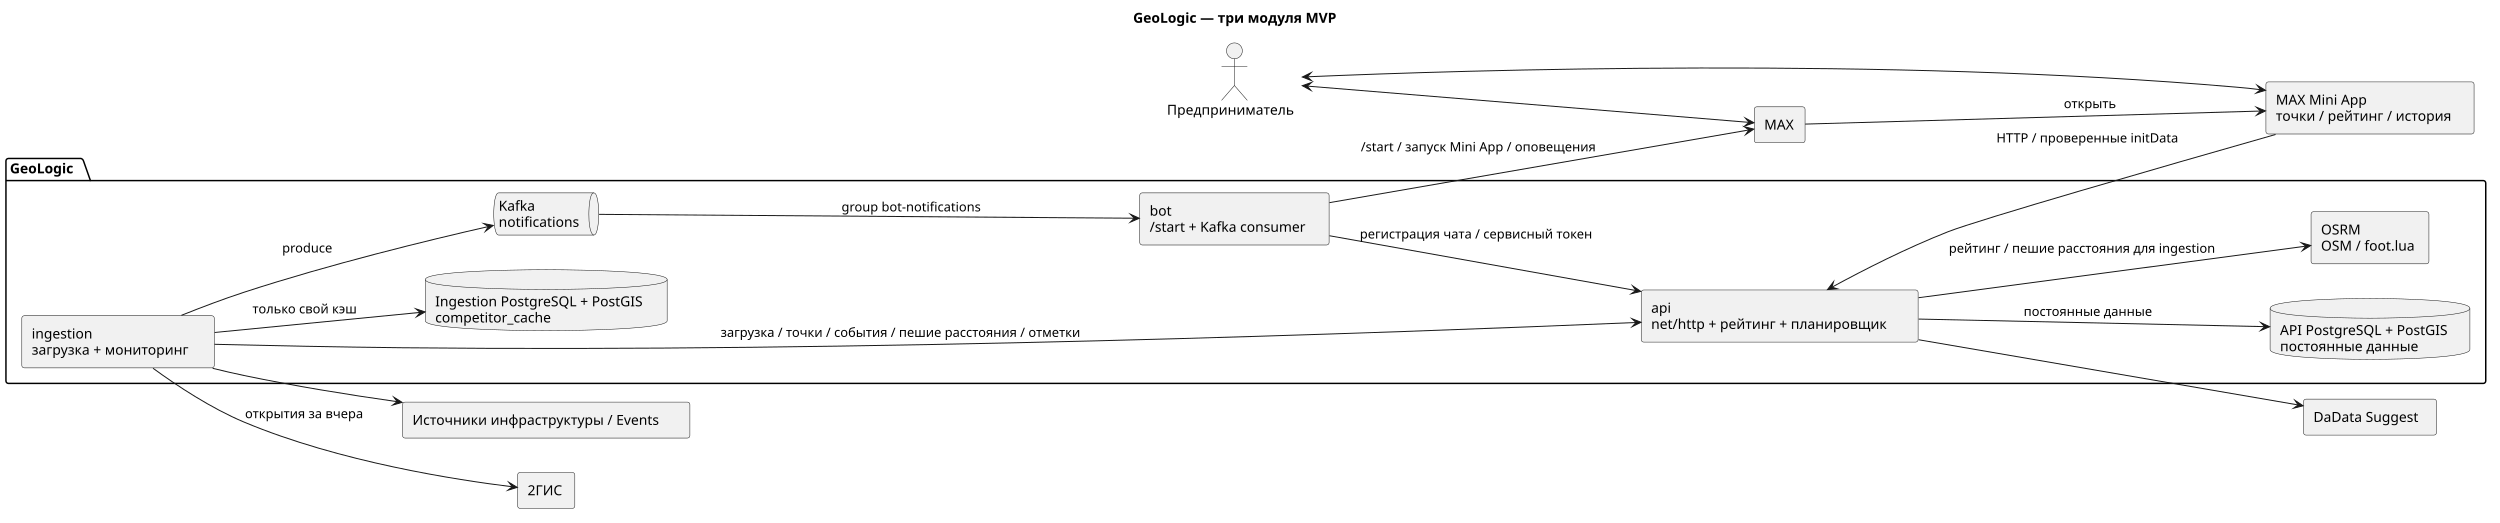
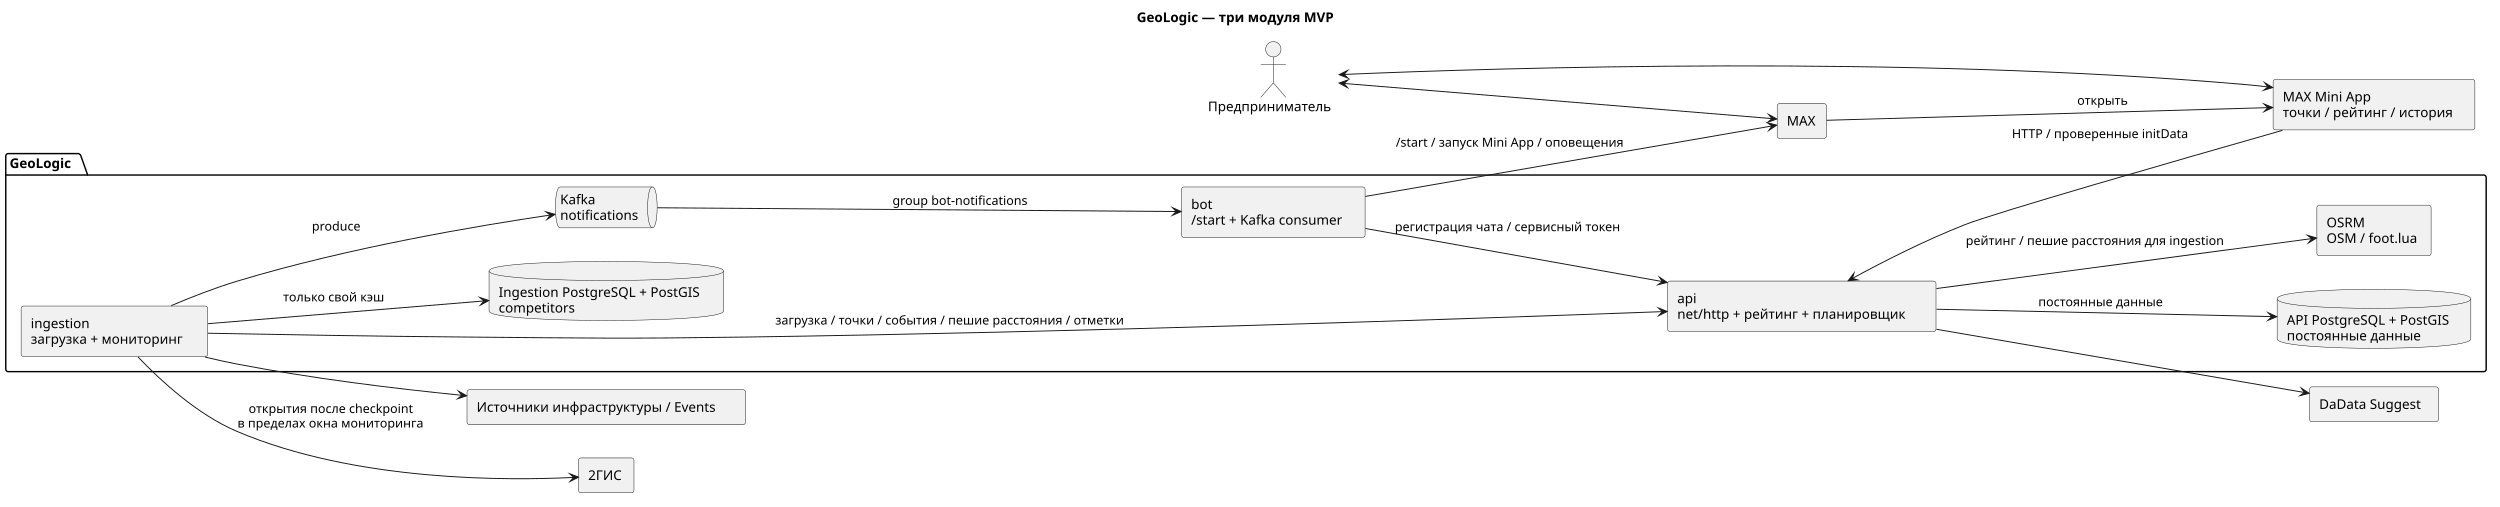
- <svg xmlns="http://www.w3.org/2000/svg" contentStyleType="text/css" data-diagram-type="DESCRIPTION" height="527px" preserveAspectRatio="none" style="width:2523px;height:527px;background:#FFFFFF;" version="1.1" viewBox="0 0 2523 527" width="2523px" zoomAndPan="magnify">
+ <svg xmlns="http://www.w3.org/2000/svg" contentStyleType="text/css" data-diagram-type="DESCRIPTION" height="527px" preserveAspectRatio="none" style="width:2603px;height:527px;background:#FFFFFF;" version="1.1" viewBox="0 0 2603 527" width="2603px" zoomAndPan="magnify">
  <defs />
  <g>
    <g class="title" data-source-line="1">
-       <text fill="#000000" font-family="sans-serif" font-size="14" font-weight="700" lengthAdjust="spacing" textLength="229.469" x="1143.571" y="22.995">GeoLogic — три модуля MVP</text>
+       <text fill="#000000" font-family="sans-serif" font-size="14" font-weight="700" lengthAdjust="spacing" textLength="229.469" x="1183.571" y="22.995">GeoLogic — три модуля MVP</text>
    </g>
    <g class="cluster" data-qualified-name="GeoLogic" data-source-line="8" id="ent0004">
-       <path d="M8.5,159.947 L81.763,159.947 A3.75,3.75 0 0 1 84.263,162.447 L91.263,182.244 L2506.11,182.244 A2.5,2.5 0 0 1 2508.61,184.744 L2508.61,384.447 A2.5,2.5 0 0 1 2506.11,386.947 L8.5,386.947 A2.5,2.5 0 0 1 6,384.447 L6,162.447 A2.5,2.5 0 0 1 8.5,159.947" fill="none" style="stroke:#000000;stroke-width:1.5;" />
+       <path d="M8.5,159.947 L81.763,159.947 A3.75,3.75 0 0 1 84.263,162.447 L91.263,182.244 L2586.11,182.244 A2.5,2.5 0 0 1 2588.61,184.744 L2588.61,384.447 A2.5,2.5 0 0 1 2586.11,386.947 L8.5,386.947 A2.5,2.5 0 0 1 6,384.447 L6,162.447 A2.5,2.5 0 0 1 8.5,159.947" fill="none" style="stroke:#000000;stroke-width:1.5;" />
      <line style="stroke:#000000;stroke-width:1.5;" x1="6" x2="91.263" y1="182.244" y2="182.244" />
      <text fill="#000000" font-family="sans-serif" font-size="14" font-weight="700" lengthAdjust="spacing" textLength="72.263" x="10" y="174.942">GeoLogic</text>
    </g>
    <g class="entity" data-qualified-name="GeoLogic.bot" data-source-line="9" id="ent0005">
-       <rect fill="#F1F1F1" height="52.594" rx="2.5" ry="2.5" style="stroke:#181818;stroke-width:0.5;" width="191.09" x="1150.24" y="194.647" />
-       <text fill="#000000" font-family="sans-serif" font-size="14" lengthAdjust="spacing" textLength="22.941" x="1160.24" y="217.642">bot</text>
-       <text fill="#000000" font-family="sans-serif" font-size="14" lengthAdjust="spacing" textLength="171.09" x="1160.24" y="233.939">/start + Kafka consumer</text>
+       <rect fill="#F1F1F1" height="52.594" rx="2.5" ry="2.5" style="stroke:#181818;stroke-width:0.5;" width="191.09" x="1230.24" y="194.647" />
+       <text fill="#000000" font-family="sans-serif" font-size="14" lengthAdjust="spacing" textLength="22.941" x="1240.24" y="217.642">bot</text>
+       <text fill="#000000" font-family="sans-serif" font-size="14" lengthAdjust="spacing" textLength="171.09" x="1240.24" y="233.939">/start + Kafka consumer</text>
    </g>
    <g class="entity" data-qualified-name="GeoLogic.api" data-source-line="10" id="ent0006">
-       <rect fill="#F1F1F1" height="52.594" rx="2.5" ry="2.5" style="stroke:#181818;stroke-width:0.5;" width="279.431" x="1656.33" y="292.647" />
-       <text fill="#000000" font-family="sans-serif" font-size="14" lengthAdjust="spacing" textLength="21.355" x="1666.33" y="315.642">api</text>
-       <text fill="#000000" font-family="sans-serif" font-size="14" lengthAdjust="spacing" textLength="259.431" x="1666.33" y="331.939">net/http + рейтинг + планировщик</text>
+       <rect fill="#F1F1F1" height="52.594" rx="2.5" ry="2.5" style="stroke:#181818;stroke-width:0.5;" width="279.431" x="1736.33" y="292.647" />
+       <text fill="#000000" font-family="sans-serif" font-size="14" lengthAdjust="spacing" textLength="21.355" x="1746.33" y="315.642">api</text>
+       <text fill="#000000" font-family="sans-serif" font-size="14" lengthAdjust="spacing" textLength="259.431" x="1746.33" y="331.939">net/http + рейтинг + планировщик</text>
    </g>
    <g class="entity" data-qualified-name="GeoLogic.worker" data-source-line="11" id="ent0007">
      <rect fill="#F1F1F1" height="52.594" rx="2.5" ry="2.5" style="stroke:#181818;stroke-width:0.5;" width="194.255" x="22" y="318.647" />
      <text fill="#000000" font-family="sans-serif" font-size="14" lengthAdjust="spacing" textLength="64.374" x="32" y="341.642">ingestion</text>
      <text fill="#000000" font-family="sans-serif" font-size="14" lengthAdjust="spacing" textLength="174.255" x="32" y="357.939">загрузка + мониторинг</text>
    </g>
    <g class="entity" data-qualified-name="GeoLogic.apidb" data-source-line="12" id="ent0008">
-       <path d="M2290.98,311.147 C2290.98,301.147 2391.799,301.147 2391.799,301.147 C2391.799,301.147 2492.618,301.147 2492.618,311.147 L2492.618,352.741 C2492.618,362.741 2391.799,362.741 2391.799,362.741 C2391.799,362.741 2290.98,362.741 2290.98,352.741 L2290.98,311.147" fill="#F1F1F1" style="stroke:#181818;stroke-width:0.5;" />
-       <path d="M2290.98,311.147 C2290.98,321.147 2391.799,321.147 2391.799,321.147 C2391.799,321.147 2492.618,321.147 2492.618,311.147" fill="none" style="stroke:#181818;stroke-width:0.5;" />
-       <text fill="#000000" font-family="sans-serif" font-size="14" lengthAdjust="spacing" textLength="181.638" x="2300.98" y="338.142">API PostgreSQL + PostGIS</text>
-       <text fill="#000000" font-family="sans-serif" font-size="14" lengthAdjust="spacing" textLength="149.215" x="2300.98" y="354.439">постоянные данные</text>
+       <path d="M2370.98,311.147 C2370.98,301.147 2471.799,301.147 2471.799,301.147 C2471.799,301.147 2572.618,301.147 2572.618,311.147 L2572.618,352.741 C2572.618,362.741 2471.799,362.741 2471.799,362.741 C2471.799,362.741 2370.98,362.741 2370.98,352.741 L2370.98,311.147" fill="#F1F1F1" style="stroke:#181818;stroke-width:0.5;" />
+       <path d="M2370.98,311.147 C2370.98,321.147 2471.799,321.147 2471.799,321.147 C2471.799,321.147 2572.618,321.147 2572.618,311.147" fill="none" style="stroke:#181818;stroke-width:0.5;" />
+       <text fill="#000000" font-family="sans-serif" font-size="14" lengthAdjust="spacing" textLength="181.638" x="2380.98" y="338.142">API PostgreSQL + PostGIS</text>
+       <text fill="#000000" font-family="sans-serif" font-size="14" lengthAdjust="spacing" textLength="149.215" x="2380.98" y="354.439">постоянные данные</text>
    </g>
    <g class="entity" data-qualified-name="GeoLogic.ingestiondb" data-source-line="13" id="ent0009">
-       <path d="M429.2,282.147 C429.2,272.147 551.251,272.147 551.251,272.147 C551.251,272.147 673.303,272.147 673.303,282.147 L673.303,323.741 C673.303,333.741 551.251,333.741 551.251,333.741 C551.251,333.741 429.2,333.741 429.2,323.741 L429.2,282.147" fill="#F1F1F1" style="stroke:#181818;stroke-width:0.5;" />
-       <path d="M429.2,282.147 C429.2,292.147 551.251,292.147 551.251,292.147 C551.251,292.147 673.303,292.147 673.303,282.147" fill="none" style="stroke:#181818;stroke-width:0.5;" />
-       <text fill="#000000" font-family="sans-serif" font-size="14" lengthAdjust="spacing" textLength="224.102" x="439.2" y="309.142">Ingestion PostgreSQL + PostGIS</text>
-       <text fill="#000000" font-family="sans-serif" font-size="14" lengthAdjust="spacing" textLength="125.05" x="439.2" y="325.439">competitor_cache</text>
+       <path d="M509.2,282.147 C509.2,272.147 631.251,272.147 631.251,272.147 C631.251,272.147 753.303,272.147 753.303,282.147 L753.303,323.741 C753.303,333.741 631.251,333.741 631.251,333.741 C631.251,333.741 509.2,333.741 509.2,323.741 L509.2,282.147" fill="#F1F1F1" style="stroke:#181818;stroke-width:0.5;" />
+       <path d="M509.2,282.147 C509.2,292.147 631.251,292.147 631.251,292.147 C631.251,292.147 753.303,292.147 753.303,282.147" fill="none" style="stroke:#181818;stroke-width:0.5;" />
+       <text fill="#000000" font-family="sans-serif" font-size="14" lengthAdjust="spacing" textLength="224.102" x="519.2" y="309.142">Ingestion PostgreSQL + PostGIS</text>
+       <text fill="#000000" font-family="sans-serif" font-size="14" lengthAdjust="spacing" textLength="83.884" x="519.2" y="325.439">competitors</text>
    </g>
    <g class="entity" data-qualified-name="GeoLogic.kafka" data-source-line="14" id="ent0010">
-       <path d="M503.24,194.647 L599.263,194.647 C604.263,194.647 604.263,215.944 604.263,215.944 C604.263,215.944 604.263,237.241 599.263,237.241 L503.24,237.241 C498.24,237.241 498.24,215.944 498.24,215.944 C498.24,215.944 498.24,194.647 503.24,194.647" fill="#F1F1F1" style="stroke:#181818;stroke-width:0.5;" />
-       <path d="M599.263,194.647 C594.263,194.647 594.263,215.944 594.263,215.944 C594.263,237.241 599.263,237.241 599.263,237.241" fill="none" style="stroke:#181818;stroke-width:0.5;" />
-       <text fill="#000000" font-family="sans-serif" font-size="14" lengthAdjust="spacing" textLength="39.375" x="503.24" y="212.642">Kafka</text>
-       <text fill="#000000" font-family="sans-serif" font-size="14" lengthAdjust="spacing" textLength="86.023" x="503.24" y="228.939">notifications</text>
+       <path d="M583.24,194.647 L679.263,194.647 C684.263,194.647 684.263,215.944 684.263,215.944 C684.263,215.944 684.263,237.241 679.263,237.241 L583.24,237.241 C578.24,237.241 578.24,215.944 578.24,215.944 C578.24,215.944 578.24,194.647 583.24,194.647" fill="#F1F1F1" style="stroke:#181818;stroke-width:0.5;" />
+       <path d="M679.263,194.647 C674.263,194.647 674.263,215.944 674.263,215.944 C674.263,237.241 679.263,237.241 679.263,237.241" fill="none" style="stroke:#181818;stroke-width:0.5;" />
+       <text fill="#000000" font-family="sans-serif" font-size="14" lengthAdjust="spacing" textLength="39.375" x="583.24" y="212.642">Kafka</text>
+       <text fill="#000000" font-family="sans-serif" font-size="14" lengthAdjust="spacing" textLength="86.023" x="583.24" y="228.939">notifications</text>
    </g>
    <g class="entity" data-qualified-name="GeoLogic.osrm" data-source-line="15" id="ent0011">
-       <rect fill="#F1F1F1" height="52.594" rx="2.5" ry="2.5" style="stroke:#181818;stroke-width:0.5;" width="118.943" x="2332.32" y="213.647" />
-       <text fill="#000000" font-family="sans-serif" font-size="14" lengthAdjust="spacing" textLength="41.713" x="2342.32" y="236.642">OSRM</text>
-       <text fill="#000000" font-family="sans-serif" font-size="14" lengthAdjust="spacing" textLength="98.943" x="2342.32" y="252.939">OSM / foot.lua</text>
+       <rect fill="#F1F1F1" height="52.594" rx="2.5" ry="2.5" style="stroke:#181818;stroke-width:0.5;" width="118.943" x="2412.32" y="213.647" />
+       <text fill="#000000" font-family="sans-serif" font-size="14" lengthAdjust="spacing" textLength="41.713" x="2422.32" y="236.642">OSRM</text>
+       <text fill="#000000" font-family="sans-serif" font-size="14" lengthAdjust="spacing" textLength="98.943" x="2422.32" y="252.939">OSM / foot.lua</text>
    </g>
    <g class="entity" data-qualified-name="user" data-source-line="5" id="ent0001">
-       <ellipse cx="1245.783" cy="51.297" fill="#F1F1F1" rx="8" ry="8" style="stroke:#181818;stroke-width:0.5;" />
-       <path d="M1245.783,59.297 L1245.783,86.297 M1232.783,67.297 L1258.783,67.297 M1245.783,86.297 L1232.783,101.297 M1245.783,86.297 L1258.783,101.297" fill="none" style="stroke:#181818;stroke-width:0.5;" />
-       <text fill="#000000" font-family="sans-serif" font-size="14" lengthAdjust="spacing" textLength="136.206" x="1177.68" y="115.792">Предприниматель</text>
+       <ellipse cx="1325.783" cy="51.297" fill="#F1F1F1" rx="8" ry="8" style="stroke:#181818;stroke-width:0.5;" />
+       <path d="M1325.783,59.297 L1325.783,86.297 M1312.783,67.297 L1338.783,67.297 M1325.783,86.297 L1312.783,101.297 M1325.783,86.297 L1338.783,101.297" fill="none" style="stroke:#181818;stroke-width:0.5;" />
+       <text fill="#000000" font-family="sans-serif" font-size="14" lengthAdjust="spacing" textLength="136.206" x="1257.68" y="115.792">Предприниматель</text>
    </g>
    <g class="entity" data-qualified-name="max" data-source-line="6" id="ent0002">
-       <rect fill="#F1F1F1" height="36.297" rx="2.5" ry="2.5" style="stroke:#181818;stroke-width:0.5;" width="51.247" x="1770.42" y="107.797" />
-       <text fill="#000000" font-family="sans-serif" font-size="14" lengthAdjust="spacing" textLength="31.247" x="1780.42" y="130.792">MAX</text>
+       <rect fill="#F1F1F1" height="36.297" rx="2.5" ry="2.5" style="stroke:#181818;stroke-width:0.5;" width="51.247" x="1850.42" y="107.797" />
+       <text fill="#000000" font-family="sans-serif" font-size="14" lengthAdjust="spacing" textLength="31.247" x="1860.42" y="130.792">MAX</text>
    </g>
    <g class="entity" data-qualified-name="miniapp" data-source-line="7" id="ent0003">
-       <rect fill="#F1F1F1" height="52.594" rx="2.5" ry="2.5" style="stroke:#181818;stroke-width:0.5;" width="210.066" x="2286.76" y="82.647" />
-       <text fill="#000000" font-family="sans-serif" font-size="14" lengthAdjust="spacing" textLength="96.23" x="2296.76" y="105.642">MAX Mini App</text>
-       <text fill="#000000" font-family="sans-serif" font-size="14" lengthAdjust="spacing" textLength="190.066" x="2296.76" y="121.939">точки / рейтинг / история</text>
+       <rect fill="#F1F1F1" height="52.594" rx="2.5" ry="2.5" style="stroke:#181818;stroke-width:0.5;" width="210.066" x="2366.76" y="82.647" />
+       <text fill="#000000" font-family="sans-serif" font-size="14" lengthAdjust="spacing" textLength="96.23" x="2376.76" y="105.642">MAX Mini App</text>
+       <text fill="#000000" font-family="sans-serif" font-size="14" lengthAdjust="spacing" textLength="190.066" x="2376.76" y="121.939">точки / рейтинг / история</text>
    </g>
    <g class="entity" data-qualified-name="geo" data-source-line="17" id="ent0012">
-       <rect fill="#F1F1F1" height="36.297" rx="2.5" ry="2.5" style="stroke:#181818;stroke-width:0.5;" width="134.167" x="2324.71" y="402.797" />
-       <text fill="#000000" font-family="sans-serif" font-size="14" lengthAdjust="spacing" textLength="114.167" x="2334.71" y="425.792">DaData Suggest</text>
+       <rect fill="#F1F1F1" height="36.297" rx="2.5" ry="2.5" style="stroke:#181818;stroke-width:0.5;" width="134.167" x="2404.71" y="402.797" />
+       <text fill="#000000" font-family="sans-serif" font-size="14" lengthAdjust="spacing" textLength="114.167" x="2414.71" y="425.792">DaData Suggest</text>
    </g>
    <g class="entity" data-qualified-name="sources" data-source-line="18" id="ent0013">
-       <rect fill="#F1F1F1" height="36.297" rx="2.5" ry="2.5" style="stroke:#181818;stroke-width:0.5;" width="289.985" x="406.25" y="405.797" />
-       <text fill="#000000" font-family="sans-serif" font-size="14" lengthAdjust="spacing" textLength="269.985" x="416.25" y="428.792">Источники инфраструктуры / Events</text>
+       <rect fill="#F1F1F1" height="36.297" rx="2.5" ry="2.5" style="stroke:#181818;stroke-width:0.5;" width="289.985" x="486.25" y="405.797" />
+       <text fill="#000000" font-family="sans-serif" font-size="14" lengthAdjust="spacing" textLength="269.985" x="496.25" y="428.792">Источники инфраструктуры / Events</text>
    </g>
    <g class="entity" data-qualified-name="gis" data-source-line="19" id="ent0014">
-       <rect fill="#F1F1F1" height="36.297" rx="2.5" ry="2.5" style="stroke:#181818;stroke-width:0.5;" width="57.693" x="522.4" y="476.797" />
-       <text fill="#000000" font-family="sans-serif" font-size="14" lengthAdjust="spacing" textLength="37.693" x="532.4" y="499.792">2ГИС</text>
+       <rect fill="#F1F1F1" height="36.297" rx="2.5" ry="2.5" style="stroke:#181818;stroke-width:0.5;" width="57.693" x="602.4" y="476.797" />
+       <text fill="#000000" font-family="sans-serif" font-size="14" lengthAdjust="spacing" textLength="37.693" x="612.4" y="499.792">2ГИС</text>
    </g>
    <g class="link" data-entity-1="ent0001" data-entity-2="ent0002" data-link-type="dependency" data-source-line="20" id="lnk15">
-       <path d="M1319.273,86.896 C1441.633,96.936 1684.857,116.908 1765.097,123.488" fill="none" id="user-max" style="stroke:#181818;stroke-width:1;" />
-       <polygon fill="#181818" points="1314.29,86.487,1322.933,91.21,1319.273,86.896,1323.587,83.236,1314.29,86.487" style="stroke:#181818;stroke-width:1;stroke-linejoin:miter;stroke-miterlimit:10;" />
-       <polygon fill="#181818" points="1770.08,123.897,1761.437,119.175,1765.097,123.488,1760.783,127.148,1770.08,123.897" style="stroke:#181818;stroke-width:1;stroke-linejoin:miter;stroke-miterlimit:10;" />
+       <path d="M1399.273,86.896 C1521.633,96.936 1764.857,116.908 1845.097,123.488" fill="none" id="user-max" style="stroke:#181818;stroke-width:1;" />
+       <polygon fill="#181818" points="1394.29,86.487,1402.933,91.21,1399.273,86.896,1403.587,83.236,1394.29,86.487" style="stroke:#181818;stroke-width:1;stroke-linejoin:miter;stroke-miterlimit:10;" />
+       <polygon fill="#181818" points="1850.08,123.897,1841.437,119.175,1845.097,123.488,1840.783,127.148,1850.08,123.897" style="stroke:#181818;stroke-width:1;stroke-linejoin:miter;stroke-miterlimit:10;" />
    </g>
    <g class="link" data-entity-1="ent0005" data-entity-2="ent0002" data-link-type="dependency" data-source-line="21" id="lnk16">
-       <path d="M1341.66,204.507 C1470.99,182.097 1690.203,144.111 1765.003,131.15" fill="none" id="bot-to-max" style="stroke:#181818;stroke-width:1;" />
-       <polygon fill="#181818" points="1769.93,130.297,1760.379,127.892,1765.003,131.15,1761.745,135.775,1769.93,130.297" style="stroke:#181818;stroke-width:1;stroke-linejoin:miter;stroke-miterlimit:10;" />
-       <text fill="#000000" font-family="sans-serif" font-size="13" lengthAdjust="spacing" textLength="251.437" x="1373.33" y="152.744">/start / запуск Mini App / оповещения</text>
+       <path d="M1421.66,204.507 C1550.99,182.097 1770.203,144.111 1845.003,131.15" fill="none" id="bot-to-max" style="stroke:#181818;stroke-width:1;" />
+       <polygon fill="#181818" points="1849.93,130.297,1840.379,127.892,1845.003,131.15,1841.745,135.775,1849.93,130.297" style="stroke:#181818;stroke-width:1;stroke-linejoin:miter;stroke-miterlimit:10;" />
+       <text fill="#000000" font-family="sans-serif" font-size="13" lengthAdjust="spacing" textLength="251.437" x="1453.33" y="152.744">/start / запуск Mini App / оповещения</text>
    </g>
    <g class="link" data-entity-1="ent0001" data-entity-2="ent0003" data-link-type="dependency" data-source-line="22" id="lnk17">
-       <path d="M1319.325,77.503 C1481.955,70.543 1903.01,57.297 2256.76,87.947 C2266.38,88.787 2271.4,89.255 2281.37,90.525" fill="none" id="user-miniapp" style="stroke:#181818;stroke-width:1;" />
-       <polygon fill="#181818" points="1314.33,77.717,1323.493,81.328,1319.325,77.503,1323.151,73.336,1314.33,77.717" style="stroke:#181818;stroke-width:1;stroke-linejoin:miter;stroke-miterlimit:10;" />
-       <polygon fill="#181818" points="2286.33,91.157,2277.908,86.052,2281.37,90.525,2276.897,93.988,2286.33,91.157" style="stroke:#181818;stroke-width:1;stroke-linejoin:miter;stroke-miterlimit:10;" />
+       <path d="M1399.325,77.503 C1561.955,70.543 1983.01,57.297 2336.76,87.947 C2346.38,88.787 2351.4,89.255 2361.37,90.525" fill="none" id="user-miniapp" style="stroke:#181818;stroke-width:1;" />
+       <polygon fill="#181818" points="1394.33,77.717,1403.493,81.328,1399.325,77.503,1403.151,73.336,1394.33,77.717" style="stroke:#181818;stroke-width:1;stroke-linejoin:miter;stroke-miterlimit:10;" />
+       <polygon fill="#181818" points="2366.33,91.157,2357.908,86.052,2361.37,90.525,2356.897,93.988,2366.33,91.157" style="stroke:#181818;stroke-width:1;stroke-linejoin:miter;stroke-miterlimit:10;" />
    </g>
    <g class="link" data-entity-1="ent0002" data-entity-2="ent0003" data-link-type="dependency" data-source-line="23" id="lnk18">
-       <path d="M1821.8,125.237 C1899.94,123.007 2139.502,116.14 2281.282,112.08" fill="none" id="max-to-miniapp" style="stroke:#181818;stroke-width:1;" />
-       <polygon fill="#181818" points="2286.28,111.937,2277.169,108.196,2281.282,112.08,2277.398,116.193,2286.28,111.937" style="stroke:#181818;stroke-width:1;stroke-linejoin:miter;stroke-miterlimit:10;" />
-       <text fill="#000000" font-family="sans-serif" font-size="13" lengthAdjust="spacing" textLength="57.129" x="2082.76" y="109.124">открыть</text>
+       <path d="M1901.8,125.237 C1979.94,123.007 2219.502,116.14 2361.282,112.08" fill="none" id="max-to-miniapp" style="stroke:#181818;stroke-width:1;" />
+       <polygon fill="#181818" points="2366.28,111.937,2357.169,108.196,2361.282,112.08,2357.398,116.193,2366.28,111.937" style="stroke:#181818;stroke-width:1;stroke-linejoin:miter;stroke-miterlimit:10;" />
+       <text fill="#000000" font-family="sans-serif" font-size="13" lengthAdjust="spacing" textLength="57.129" x="2162.76" y="109.124">открыть</text>
    </g>
    <g class="link" data-entity-1="ent0003" data-entity-2="ent0006" data-link-type="dependency" data-source-line="24" id="lnk19">
-       <path d="M2296.49,135.707 C2180.99,168.627 1996.79,221.687 1965.76,233.947 C1923.51,250.647 1881.994,271.77 1848.744,289.83" fill="none" id="miniapp-to-api" style="stroke:#181818;stroke-width:1;" />
-       <polygon fill="#181818" points="1844.35,292.217,1854.168,291.436,1848.744,289.83,1850.35,284.406,1844.35,292.217" style="stroke:#181818;stroke-width:1;stroke-linejoin:miter;stroke-miterlimit:10;" />
-       <text fill="#000000" font-family="sans-serif" font-size="13" lengthAdjust="spacing" textLength="193.75" x="2014.76" y="143.804">HTTP / проверенные initData</text>
+       <path d="M2376.49,135.707 C2260.99,168.627 2076.79,221.687 2045.76,233.947 C2003.51,250.647 1961.994,271.77 1928.744,289.83" fill="none" id="miniapp-to-api" style="stroke:#181818;stroke-width:1;" />
+       <polygon fill="#181818" points="1924.35,292.217,1934.168,291.436,1928.744,289.83,1930.35,284.406,1924.35,292.217" style="stroke:#181818;stroke-width:1;stroke-linejoin:miter;stroke-miterlimit:10;" />
+       <text fill="#000000" font-family="sans-serif" font-size="13" lengthAdjust="spacing" textLength="193.75" x="2094.76" y="143.804">HTTP / проверенные initData</text>
    </g>
    <g class="link" data-entity-1="ent0005" data-entity-2="ent0006" data-link-type="dependency" data-source-line="25" id="lnk20">
-       <path d="M1341.66,237.907 C1428.32,253.397 1552.608,275.617 1650.948,293.197" fill="none" id="bot-to-api" style="stroke:#181818;stroke-width:1;" />
-       <polygon fill="#181818" points="1655.87,294.077,1647.714,288.555,1650.948,293.197,1646.306,296.431,1655.87,294.077" style="stroke:#181818;stroke-width:1;stroke-linejoin:miter;stroke-miterlimit:10;" />
-       <text fill="#000000" font-family="sans-serif" font-size="13" lengthAdjust="spacing" textLength="253.424" x="1372.33" y="240.694">регистрация чата / сервисный токен</text>
+       <path d="M1421.66,237.907 C1508.32,253.397 1632.608,275.617 1730.948,293.197" fill="none" id="bot-to-api" style="stroke:#181818;stroke-width:1;" />
+       <polygon fill="#181818" points="1735.87,294.077,1727.714,288.555,1730.948,293.197,1726.306,296.431,1735.87,294.077" style="stroke:#181818;stroke-width:1;stroke-linejoin:miter;stroke-miterlimit:10;" />
+       <text fill="#000000" font-family="sans-serif" font-size="13" lengthAdjust="spacing" textLength="253.424" x="1452.33" y="240.694">регистрация чата / сервисный токен</text>
    </g>
    <g class="link" data-entity-1="ent0007" data-entity-2="ent0006" data-link-type="dependency" data-source-line="26" id="lnk21">
-       <path d="M216.47,347.467 C271.97,348.797 343.03,350.287 406.25,350.947 C863.86,355.747 1401.094,336.059 1651.104,325.449" fill="none" id="worker-to-api" style="stroke:#181818;stroke-width:1;" />
-       <polygon fill="#181818" points="1656.1,325.237,1646.938,321.622,1651.104,325.449,1647.278,329.615,1656.1,325.237" style="stroke:#181818;stroke-width:1;stroke-linejoin:miter;stroke-miterlimit:10;" />
-       <text fill="#000000" font-family="sans-serif" font-size="13" lengthAdjust="spacing" textLength="392.501" x="727.24" y="340.004">загрузка / точки / события / пешие расстояния / отметки</text>
+       <path d="M216.48,346.957 C290.31,348.397 394.71,350.197 486.25,350.947 C615.13,352.007 647.37,352.827 776.24,350.947 C1121.4,345.927 1522.343,332.212 1730.883,324.482" fill="none" id="worker-to-api" style="stroke:#181818;stroke-width:1;" />
+       <polygon fill="#181818" points="1735.88,324.297,1726.738,320.633,1730.883,324.482,1727.034,328.627,1735.88,324.297" style="stroke:#181818;stroke-width:1;stroke-linejoin:miter;stroke-miterlimit:10;" />
+       <text fill="#000000" font-family="sans-serif" font-size="13" lengthAdjust="spacing" textLength="392.501" x="807.24" y="337.924">загрузка / точки / события / пешие расстояния / отметки</text>
    </g>
    <g class="link" data-entity-1="ent0006" data-entity-2="ent0008" data-link-type="dependency" data-source-line="27" id="lnk22">
-       <path d="M1936.25,321.997 C2044.91,324.377 2188.261,327.517 2285.501,329.647" fill="none" id="api-to-apidb" style="stroke:#181818;stroke-width:1;" />
-       <polygon fill="#181818" points="2290.5,329.757,2281.59,325.561,2285.501,329.647,2281.415,333.559,2290.5,329.757" style="stroke:#181818;stroke-width:1;stroke-linejoin:miter;stroke-miterlimit:10;" />
-       <text fill="#000000" font-family="sans-serif" font-size="13" lengthAdjust="spacing" textLength="138.557" x="2042.26" y="318.854">постоянные данные</text>
+       <path d="M2016.25,321.997 C2124.91,324.377 2268.261,327.517 2365.501,329.647" fill="none" id="api-to-apidb" style="stroke:#181818;stroke-width:1;" />
+       <polygon fill="#181818" points="2370.5,329.757,2361.59,325.561,2365.501,329.647,2361.415,333.559,2370.5,329.757" style="stroke:#181818;stroke-width:1;stroke-linejoin:miter;stroke-miterlimit:10;" />
+       <text fill="#000000" font-family="sans-serif" font-size="13" lengthAdjust="spacing" textLength="138.557" x="2122.26" y="318.854">постоянные данные</text>
    </g>
    <g class="link" data-entity-1="ent0006" data-entity-2="ent0012" data-link-type="dependency" data-source-line="28" id="lnk23">
-       <path d="M1936.25,342.867 C2058.45,363.857 2225.922,392.62 2319.362,408.68" fill="none" id="api-to-geo" style="stroke:#181818;stroke-width:1;" />
-       <polygon fill="#181818" points="2324.29,409.527,2316.098,404.06,2319.362,408.68,2314.742,411.945,2324.29,409.527" style="stroke:#181818;stroke-width:1;stroke-linejoin:miter;stroke-miterlimit:10;" />
+       <path d="M2016.25,342.867 C2138.45,363.857 2305.922,392.62 2399.362,408.68" fill="none" id="api-to-geo" style="stroke:#181818;stroke-width:1;" />
+       <polygon fill="#181818" points="2404.29,409.527,2396.098,404.06,2399.362,408.68,2394.742,411.945,2404.29,409.527" style="stroke:#181818;stroke-width:1;stroke-linejoin:miter;stroke-miterlimit:10;" />
    </g>
    <g class="link" data-entity-1="ent0006" data-entity-2="ent0011" data-link-type="dependency" data-source-line="29" id="lnk24">
-       <path d="M1936.25,300.427 C2061.88,283.717 2235.604,260.596 2327.014,248.436" fill="none" id="api-to-osrm" style="stroke:#181818;stroke-width:1;" />
-       <polygon fill="#181818" points="2331.97,247.777,2322.521,244.999,2327.014,248.436,2323.576,252.929,2331.97,247.777" style="stroke:#181818;stroke-width:1;stroke-linejoin:miter;stroke-miterlimit:10;" />
-       <text fill="#000000" font-family="sans-serif" font-size="13" lengthAdjust="spacing" textLength="289.453" x="1966.76" y="255.104">рейтинг / пешие расстояния для ingestion</text>
+       <path d="M2016.25,300.427 C2141.88,283.717 2315.604,260.596 2407.014,248.436" fill="none" id="api-to-osrm" style="stroke:#181818;stroke-width:1;" />
+       <polygon fill="#181818" points="2411.97,247.777,2402.521,244.999,2407.014,248.436,2403.576,252.929,2411.97,247.777" style="stroke:#181818;stroke-width:1;stroke-linejoin:miter;stroke-miterlimit:10;" />
+       <text fill="#000000" font-family="sans-serif" font-size="13" lengthAdjust="spacing" textLength="289.453" x="2046.76" y="255.104">рейтинг / пешие расстояния для ingestion</text>
    </g>
    <g class="link" data-entity-1="ent0007" data-entity-2="ent0009" data-link-type="dependency" data-source-line="30" id="lnk25">
-       <path d="M216.65,335.527 C279.44,329.387 356.854,321.833 424.044,315.273" fill="none" id="worker-to-ingestiondb" style="stroke:#181818;stroke-width:1;" />
-       <polygon fill="#181818" points="429.02,314.787,419.674,311.68,424.044,315.273,420.451,319.642,429.02,314.787" style="stroke:#181818;stroke-width:1;stroke-linejoin:miter;stroke-miterlimit:10;" />
-       <text fill="#000000" font-family="sans-serif" font-size="13" lengthAdjust="spacing" textLength="113.661" x="254.75" y="316.254">только свой кэш</text>
+       <path d="M216.68,336.997 C299.58,330.177 414.507,320.707 503.887,313.357" fill="none" id="worker-to-ingestiondb" style="stroke:#181818;stroke-width:1;" />
+       <polygon fill="#181818" points="508.87,312.947,499.572,309.698,503.887,313.357,500.228,317.671,508.87,312.947" style="stroke:#181818;stroke-width:1;stroke-linejoin:miter;stroke-miterlimit:10;" />
+       <text fill="#000000" font-family="sans-serif" font-size="13" lengthAdjust="spacing" textLength="113.661" x="294.75" y="313.804">только свой кэш</text>
    </g>
    <g class="link" data-entity-1="ent0007" data-entity-2="ent0013" data-link-type="dependency" data-source-line="31" id="lnk26">
-       <path d="M214.54,371.677 C225.2,374.307 235.93,376.797 246.25,378.947 C297.97,389.707 350.19,398.174 400.88,405.374" fill="none" id="worker-to-sources" style="stroke:#181818;stroke-width:1;" />
-       <polygon fill="#181818" points="405.83,406.077,397.482,400.851,400.88,405.374,396.357,408.772,405.83,406.077" style="stroke:#181818;stroke-width:1;stroke-linejoin:miter;stroke-miterlimit:10;" />
+       <path d="M213.44,371.737 C224.45,374.417 235.56,376.897 246.25,378.947 C324.86,394.067 408.575,404.36 480.905,411.59" fill="none" id="worker-to-sources" style="stroke:#181818;stroke-width:1;" />
+       <polygon fill="#181818" points="485.88,412.087,477.322,407.212,480.905,411.59,476.527,415.172,485.88,412.087" style="stroke:#181818;stroke-width:1;stroke-linejoin:miter;stroke-miterlimit:10;" />
    </g>
    <g class="link" data-entity-1="ent0007" data-entity-2="ent0014" data-link-type="dependency" data-source-line="32" id="lnk27">
-       <path d="M154.44,371.667 C178.83,389.447 213.02,412.007 246.25,425.947 C342.83,466.447 462.127,484.541 517.047,491.25" fill="none" id="worker-to-gis" style="stroke:#181818;stroke-width:1;" />
-       <polygon fill="#181818" points="522.01,491.857,513.562,486.795,517.047,491.25,512.591,494.736,522.01,491.857" style="stroke:#181818;stroke-width:1;stroke-linejoin:miter;stroke-miterlimit:10;" />
-       <text fill="#000000" font-family="sans-serif" font-size="13" lengthAdjust="spacing" textLength="128.439" x="247.25" y="422.014">открытия за вчера</text>
+       <path d="M143.75,371.717 C167.13,396.277 205.29,431.417 246.25,448.947 C370.63,502.177 532.116,500.369 597.366,497.069" fill="none" id="worker-to-gis" style="stroke:#181818;stroke-width:1;" />
+       <polygon fill="#181818" points="602.36,496.817,593.169,493.277,597.366,497.069,593.573,501.266,602.36,496.817" style="stroke:#181818;stroke-width:1;stroke-linejoin:miter;stroke-miterlimit:10;" />
+       <text fill="#000000" font-family="sans-serif" font-size="13" lengthAdjust="spacing" textLength="185.123" x="258.822" y="430.014">открытия после checkpoint</text>
+       <text fill="#000000" font-family="sans-serif" font-size="13" lengthAdjust="spacing" textLength="208.267" x="247.25" y="445.147">в пределах окна мониторинга</text>
    </g>
    <g class="link" data-entity-1="ent0007" data-entity-2="ent0010" data-link-type="dependency" data-source-line="33" id="lnk28">
-       <path d="M183.09,318.227 C203.09,310.217 225.43,301.757 246.25,294.947 C333.2,266.537 431.855,242.549 492.905,228.619" fill="none" id="worker-to-kafka" style="stroke:#181818;stroke-width:1;" />
-       <polygon fill="#181818" points="497.78,227.507,488.116,225.609,492.905,228.619,489.895,233.409,497.78,227.507" style="stroke:#181818;stroke-width:1;stroke-linejoin:miter;stroke-miterlimit:10;" />
-       <text fill="#000000" font-family="sans-serif" font-size="13" lengthAdjust="spacing" textLength="53.187" x="284.75" y="254.834">produce</text>
+       <path d="M178.3,318.207 C199.39,309.257 223.59,299.827 246.25,292.947 C362.4,257.727 498.314,234.918 572.964,223.888" fill="none" id="worker-to-kafka" style="stroke:#181818;stroke-width:1;" />
+       <polygon fill="#181818" points="577.91,223.157,568.422,220.515,572.964,223.888,569.591,228.429,577.91,223.157" style="stroke:#181818;stroke-width:1;stroke-linejoin:miter;stroke-miterlimit:10;" />
+       <text fill="#000000" font-family="sans-serif" font-size="13" lengthAdjust="spacing" textLength="53.187" x="324.75" y="240.084">produce</text>
    </g>
    <g class="link" data-entity-1="ent0010" data-entity-2="ent0005" data-link-type="dependency" data-source-line="34" id="lnk29">
-       <path d="M604.58,216.327 C720.78,217.167 996.68,219.161 1144.77,220.231" fill="none" id="kafka-to-bot" style="stroke:#181818;stroke-width:1;" />
-       <polygon fill="#181818" points="1149.77,220.267,1140.799,216.202,1144.77,220.231,1140.741,224.202,1149.77,220.267" style="stroke:#181818;stroke-width:1;stroke-linejoin:miter;stroke-miterlimit:10;" />
-       <text fill="#000000" font-family="sans-serif" font-size="13" lengthAdjust="spacing" textLength="148.046" x="849.24" y="213.354">group bot-notifications</text>
+       <path d="M684.58,216.327 C800.78,217.167 1076.68,219.161 1224.77,220.231" fill="none" id="kafka-to-bot" style="stroke:#181818;stroke-width:1;" />
+       <polygon fill="#181818" points="1229.77,220.267,1220.799,216.202,1224.77,220.231,1220.741,224.202,1229.77,220.267" style="stroke:#181818;stroke-width:1;stroke-linejoin:miter;stroke-miterlimit:10;" />
+       <text fill="#000000" font-family="sans-serif" font-size="13" lengthAdjust="spacing" textLength="148.046" x="929.24" y="213.354">group bot-notifications</text>
    </g>
  </g>
</svg>
